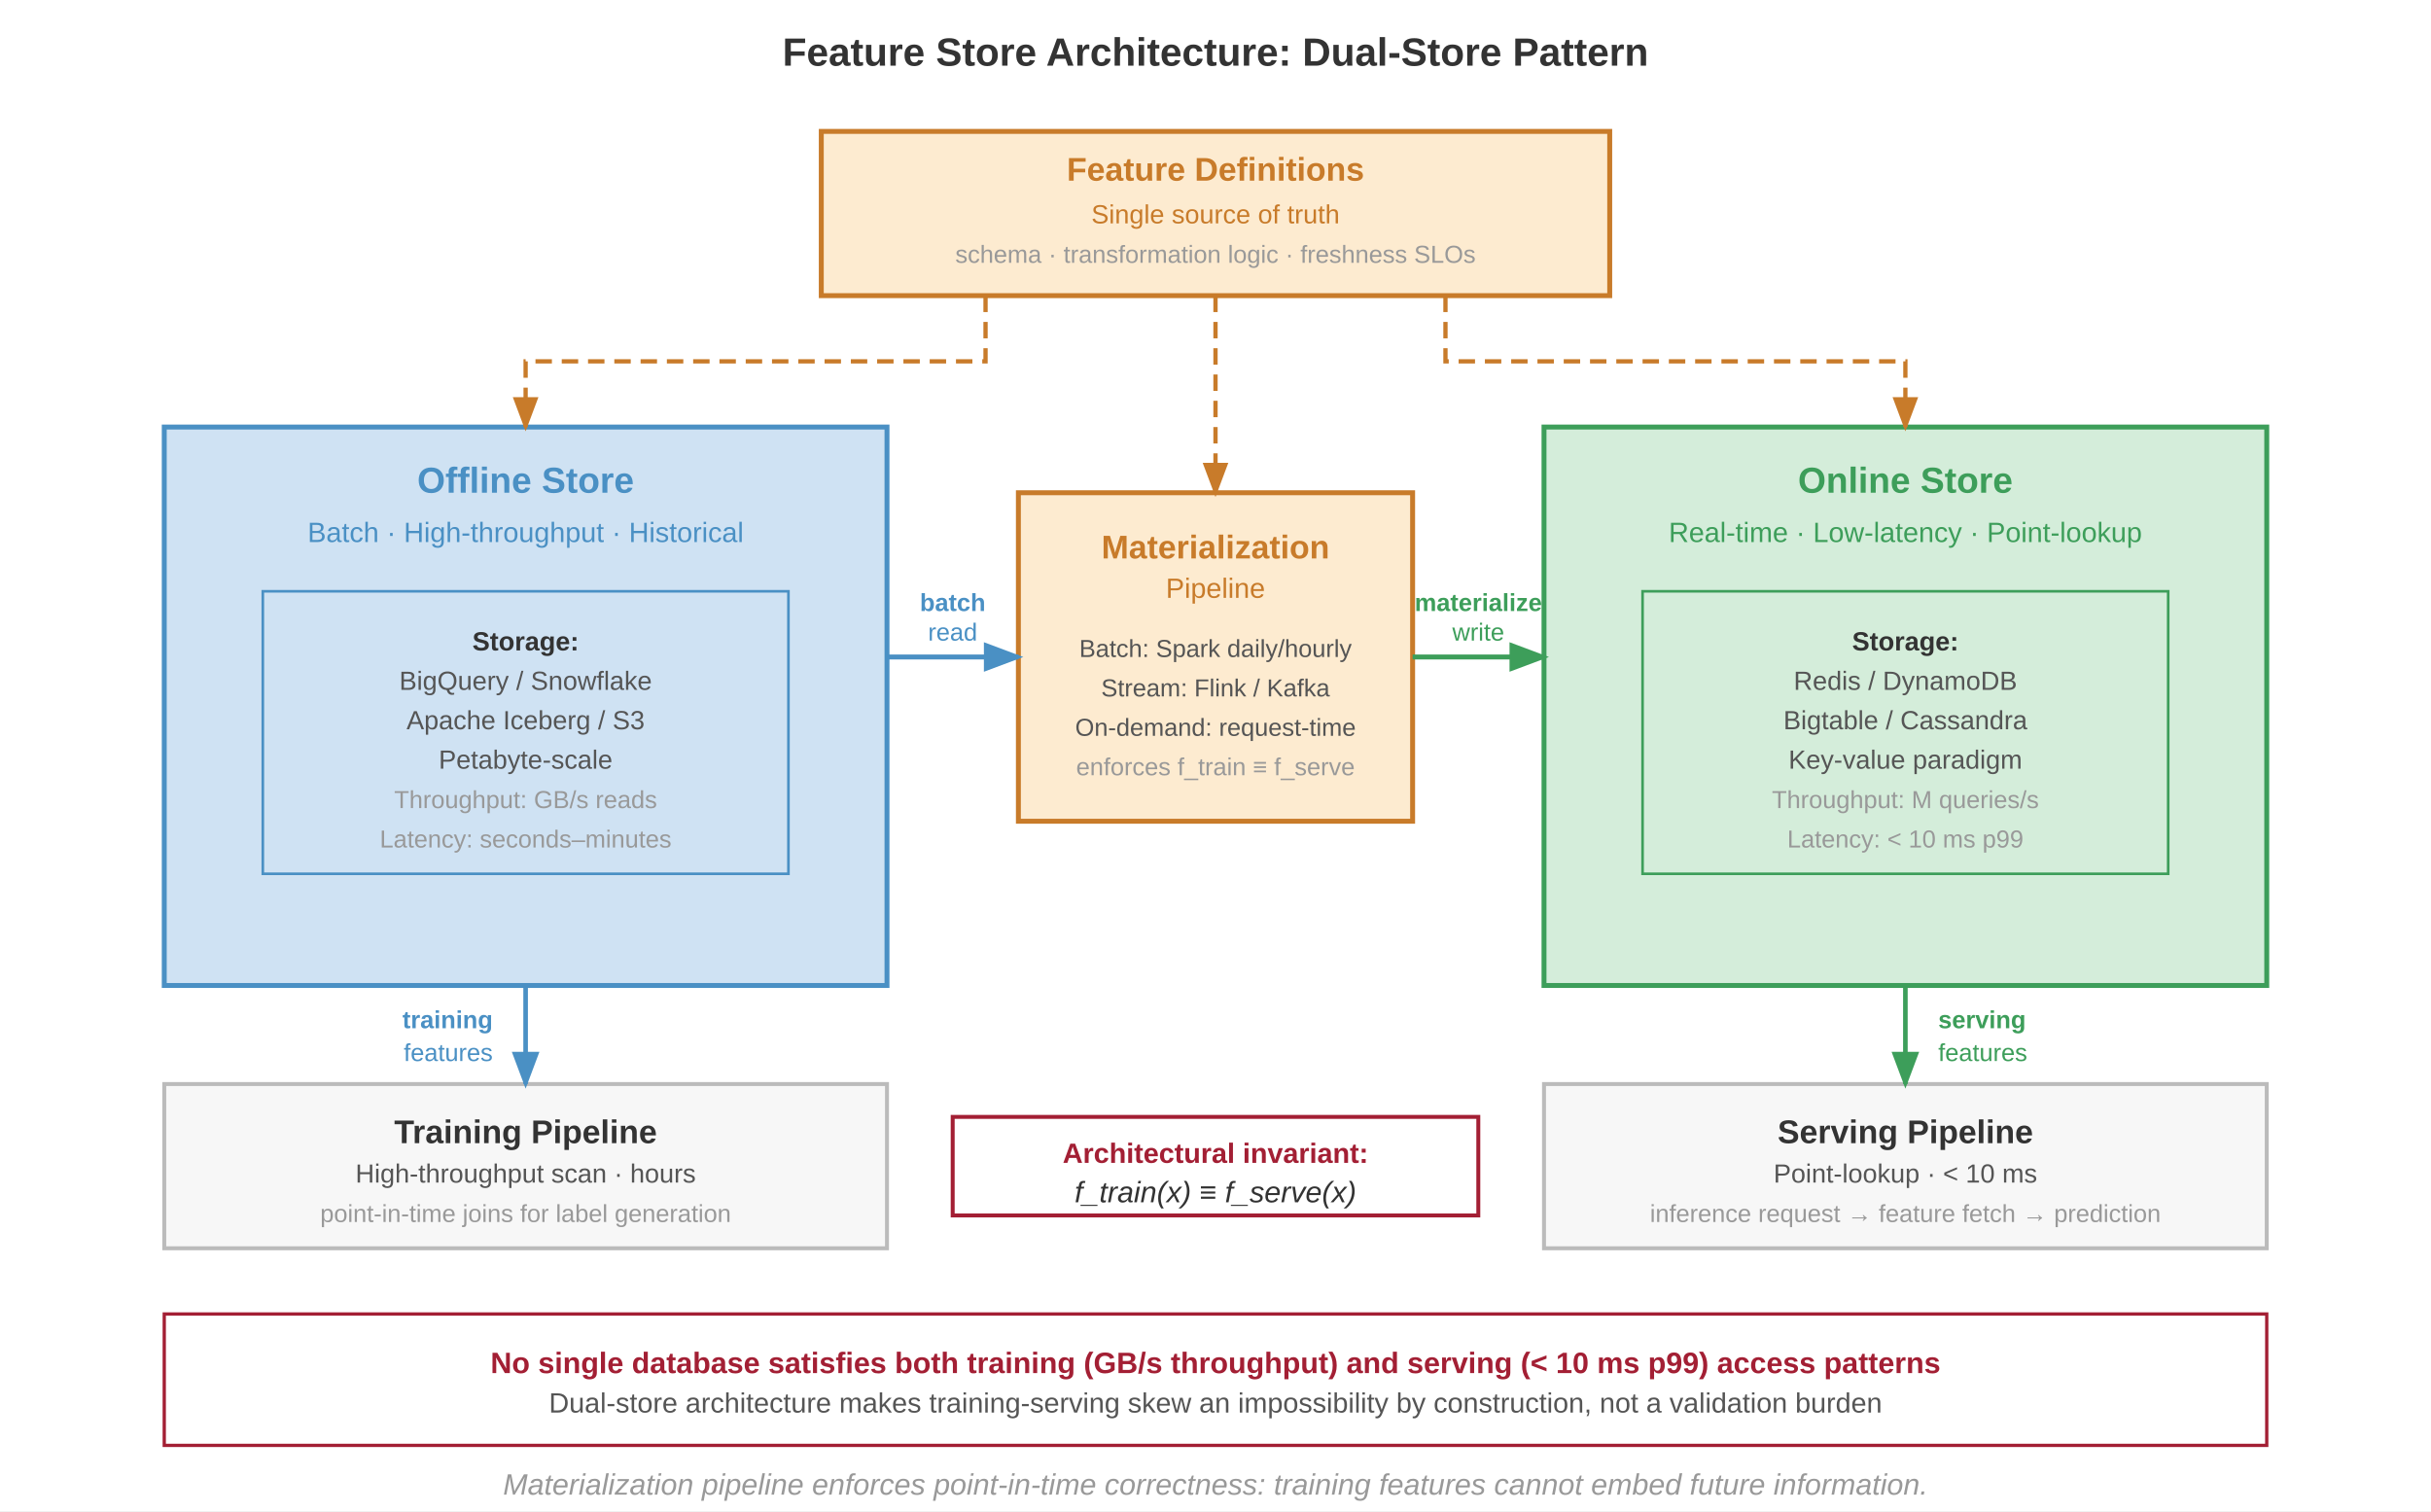
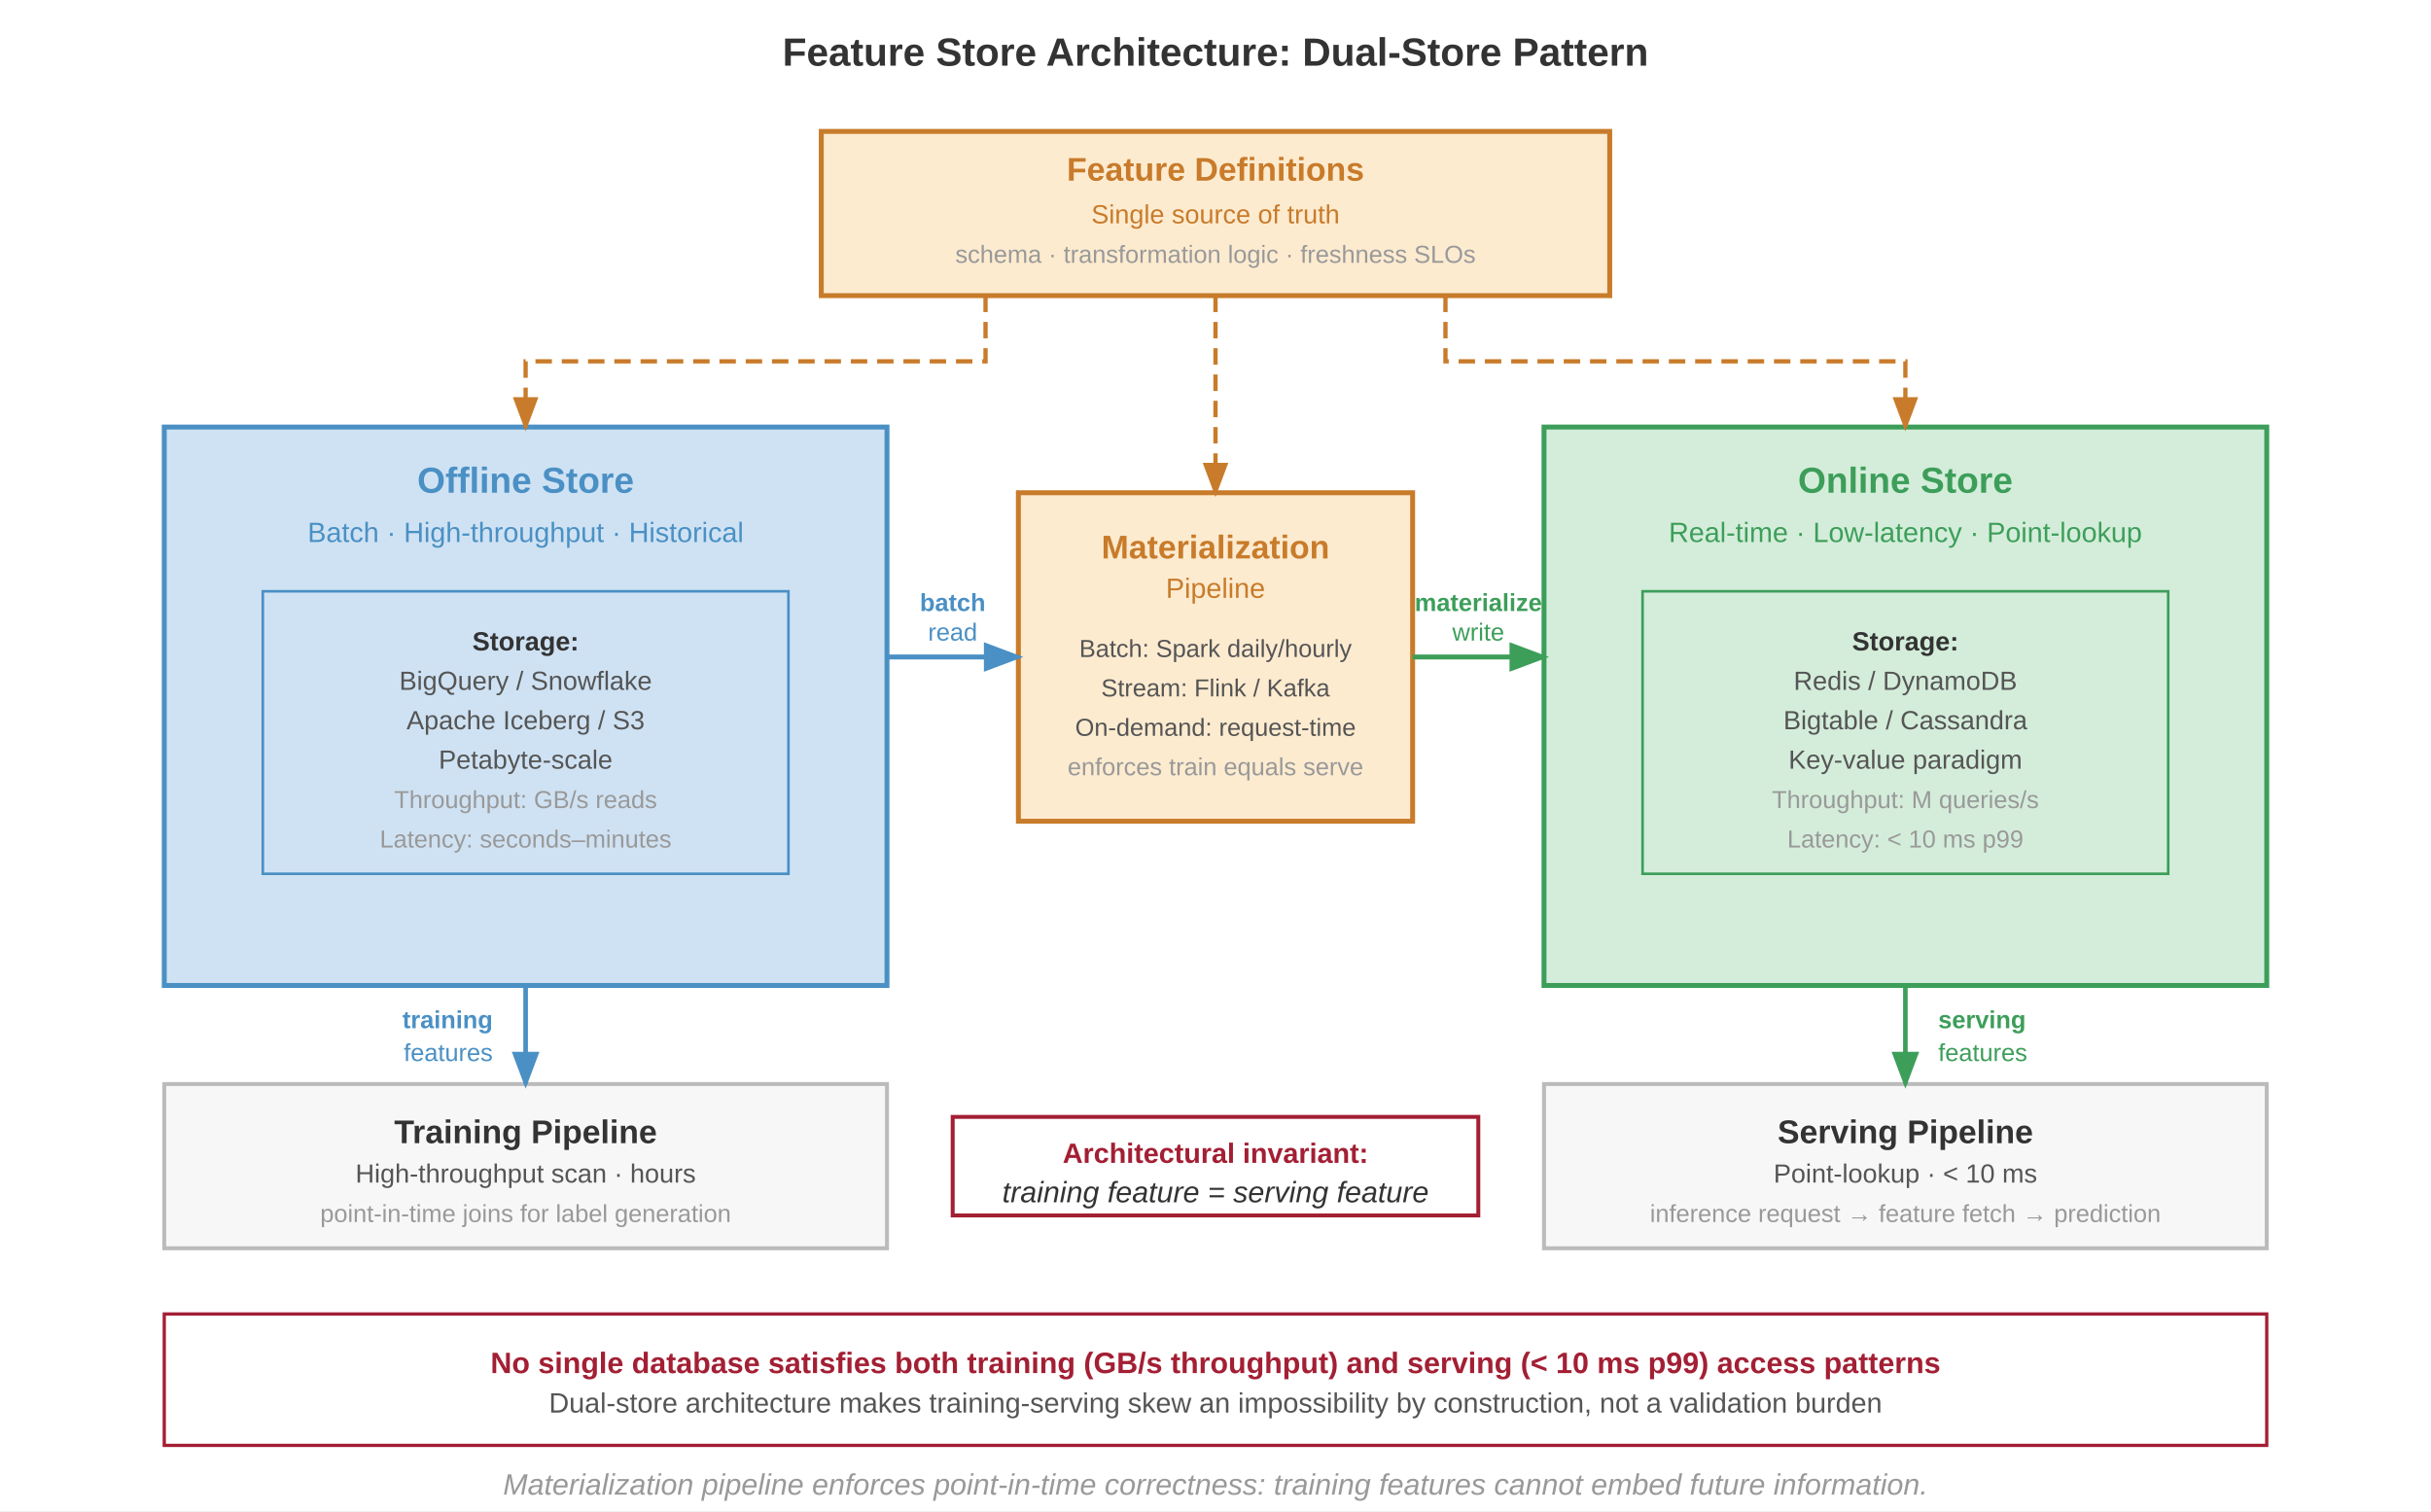
<svg xmlns="http://www.w3.org/2000/svg" font-family="Arial, Helvetica, sans-serif" viewBox="0 0 740 460">
  <rect width="740" height="460" fill="#fff" />
  <defs>
    <marker id="arrow" markerWidth="8" markerHeight="6" refX="7" refY="3" orient="auto">
      <path d="M0,0 L8,3 L0,6 Z" fill="#555" />
    </marker>
    <marker id="arrow-orange" markerWidth="8" markerHeight="6" refX="7" refY="3" orient="auto">
      <path d="M0,0 L8,3 L0,6 Z" fill="#c87b2a" />
    </marker>
    <marker id="arrow-blue" markerWidth="8" markerHeight="6" refX="7" refY="3" orient="auto">
      <path d="M0,0 L8,3 L0,6 Z" fill="#4a90c4" />
    </marker>
    <marker id="arrow-green" markerWidth="8" markerHeight="6" refX="7" refY="3" orient="auto">
      <path d="M0,0 L8,3 L0,6 Z" fill="#3d9e5a" />
    </marker>
  </defs>
  <text x="370" y="20" text-anchor="middle" font-size="12" font-weight="700" fill="#333">Feature Store Architecture: Dual-Store Pattern</text>
  <rect x="250" y="40" width="240" height="50" fill="#fdebd0" stroke="#c87b2a" stroke-width="1.5" />
  <text x="370" y="55" text-anchor="middle" font-size="10" font-weight="700" fill="#c87b2a">Feature Definitions</text>
  <text x="370" y="68" text-anchor="middle" font-size="8" fill="#c87b2a">Single source of truth</text>
  <text x="370" y="80" text-anchor="middle" font-size="7.5" fill="#999">schema · transformation logic · freshness SLOs</text>
  <rect x="50" y="130" width="220" height="170" fill="#cfe2f3" stroke="#4a90c4" stroke-width="1.5" />
  <text x="160" y="150" text-anchor="middle" font-size="11" font-weight="700" fill="#4a90c4">Offline Store</text>
  <text x="160" y="165" text-anchor="middle" font-size="8.5" fill="#4a90c4">Batch · High-throughput · Historical</text>
  <rect x="80" y="180" width="160" height="86" fill="#cfe2f3" stroke="#4a90c4" stroke-width="0.8" />
  <text x="160" y="198" text-anchor="middle" font-size="8" font-weight="700" fill="#333">Storage:</text>
  <text x="160" y="210" text-anchor="middle" font-size="8" fill="#555">BigQuery / Snowflake</text>
  <text x="160" y="222" text-anchor="middle" font-size="8" fill="#555">Apache Iceberg / S3</text>
  <text x="160" y="234" text-anchor="middle" font-size="8" fill="#555">Petabyte-scale</text>
  <text x="160" y="246" text-anchor="middle" font-size="7.5" fill="#999">Throughput: GB/s reads</text>
  <text x="160" y="258" text-anchor="middle" font-size="7.5" fill="#999">Latency: seconds–minutes</text>
  <rect x="310" y="150" width="120" height="100" fill="#fdebd0" stroke="#c87b2a" stroke-width="1.5" />
  <text x="370" y="170" text-anchor="middle" font-size="10" font-weight="700" fill="#c87b2a">Materialization</text>
  <text x="370" y="182" text-anchor="middle" font-size="8.5" fill="#c87b2a">Pipeline</text>
  <text x="370" y="200" text-anchor="middle" font-size="7.5" fill="#555">Batch: Spark daily/hourly</text>
  <text x="370" y="212" text-anchor="middle" font-size="7.5" fill="#555">Stream: Flink / Kafka</text>
  <text x="370" y="224" text-anchor="middle" font-size="7.5" fill="#555">On-demand: request-time</text>
-   <text x="370" y="236" text-anchor="middle" font-size="7.5" fill="#999">enforces f_train ≡ f_serve</text>
+   <text x="370" y="236" text-anchor="middle" font-size="7.5" fill="#999">enforces train equals serve</text>
  <rect x="470" y="130" width="220" height="170" fill="#d4edda" stroke="#3d9e5a" stroke-width="1.5" />
  <text x="580" y="150" text-anchor="middle" font-size="11" font-weight="700" fill="#3d9e5a">Online Store</text>
  <text x="580" y="165" text-anchor="middle" font-size="8.5" fill="#3d9e5a">Real-time · Low-latency · Point-lookup</text>
  <rect x="500" y="180" width="160" height="86" fill="#d4edda" stroke="#3d9e5a" stroke-width="0.8" />
  <text x="580" y="198" text-anchor="middle" font-size="8" font-weight="700" fill="#333">Storage:</text>
  <text x="580" y="210" text-anchor="middle" font-size="8" fill="#555">Redis / DynamoDB</text>
  <text x="580" y="222" text-anchor="middle" font-size="8" fill="#555">Bigtable / Cassandra</text>
  <text x="580" y="234" text-anchor="middle" font-size="8" fill="#555">Key-value paradigm</text>
  <text x="580" y="246" text-anchor="middle" font-size="7.5" fill="#999">Throughput: M queries/s</text>
  <text x="580" y="258" text-anchor="middle" font-size="7.5" fill="#999">Latency: &lt; 10 ms p99</text>
  <path d="M 300,90 L 300,110 L 160,110 L 160,130" stroke="#c87b2a" stroke-width="1.3" stroke-dasharray="5,3" fill="none" marker-end="url(#arrow-orange)" />
  <path d="M 440,90 L 440,110 L 580,110 L 580,130" stroke="#c87b2a" stroke-width="1.3" stroke-dasharray="5,3" fill="none" marker-end="url(#arrow-orange)" />
  <line x1="370" y1="90" x2="370" y2="150" stroke="#c87b2a" stroke-width="1.3" stroke-dasharray="5,3" marker-end="url(#arrow-orange)" />
  <line x1="270" y1="200" x2="310" y2="200" stroke="#4a90c4" stroke-width="1.5" marker-end="url(#arrow-blue)" />
  <line x1="430" y1="200" x2="470" y2="200" stroke="#3d9e5a" stroke-width="1.5" marker-end="url(#arrow-green)" />
  <text x="290" y="186" text-anchor="middle" font-size="7.5" fill="#4a90c4" font-weight="600">batch</text>
  <text x="290" y="195" text-anchor="middle" font-size="7.5" fill="#4a90c4">read</text>
  <text x="450" y="186" text-anchor="middle" font-size="7.5" fill="#3d9e5a" font-weight="600">materialize</text>
  <text x="450" y="195" text-anchor="middle" font-size="7.5" fill="#3d9e5a">write</text>
  <rect x="50" y="330" width="220" height="50" fill="#f7f7f7" stroke="#bbb" stroke-width="1.2" />
  <text x="160" y="348" text-anchor="middle" font-size="10" font-weight="700" fill="#333">Training Pipeline</text>
  <text x="160" y="360" text-anchor="middle" font-size="8" fill="#555">High-throughput scan · hours</text>
  <text x="160" y="372" text-anchor="middle" font-size="7.5" fill="#999">point-in-time joins for label generation</text>
  <line x1="160" y1="300" x2="160" y2="330" stroke="#4a90c4" stroke-width="1.4" marker-end="url(#arrow-blue)" />
  <text x="150" y="313" text-anchor="end" font-size="7.5" fill="#4a90c4" font-weight="600">training</text>
  <text x="150" y="323" text-anchor="end" font-size="7.5" fill="#4a90c4">features</text>
  <rect x="470" y="330" width="220" height="50" fill="#f7f7f7" stroke="#bbb" stroke-width="1.2" />
  <text x="580" y="348" text-anchor="middle" font-size="10" font-weight="700" fill="#333">Serving Pipeline</text>
  <text x="580" y="360" text-anchor="middle" font-size="8" fill="#555">Point-lookup · &lt; 10 ms</text>
  <text x="580" y="372" text-anchor="middle" font-size="7.5" fill="#999">inference request → feature fetch → prediction</text>
  <line x1="580" y1="300" x2="580" y2="330" stroke="#3d9e5a" stroke-width="1.4" marker-end="url(#arrow-green)" />
  <text x="590" y="313" text-anchor="start" font-size="7.5" fill="#3d9e5a" font-weight="600">serving</text>
  <text x="590" y="323" text-anchor="start" font-size="7.5" fill="#3d9e5a">features</text>
  <rect x="290" y="340" width="160" height="30" fill="#fff" stroke="#a31f34" stroke-width="1.2" />
  <text x="370" y="354" text-anchor="middle" font-size="8.5" font-weight="700" fill="#a31f34">Architectural invariant:</text>
-   <text x="370" y="366" text-anchor="middle" font-size="9" fill="#333" font-style="italic">f_train(x) ≡ f_serve(x)</text>
+   <text x="370" y="366" text-anchor="middle" font-size="9" fill="#333" font-style="italic">training feature = serving feature</text>
  <rect x="50" y="400" width="640" height="40" fill="#fff" stroke="#a31f34" stroke-width="1.0" />
  <text x="370" y="418" text-anchor="middle" font-size="9" fill="#a31f34" font-weight="700">No single database satisfies both training (GB/s throughput) and serving (&lt; 10 ms p99) access patterns</text>
  <text x="370" y="430" text-anchor="middle" font-size="8.5" fill="#555">Dual-store architecture makes training-serving skew an impossibility by construction, not a validation burden</text>
  <text x="370" y="455" text-anchor="middle" font-size="9" fill="#999" font-style="italic">Materialization pipeline enforces point-in-time correctness: training features cannot embed future information.</text>
</svg>
